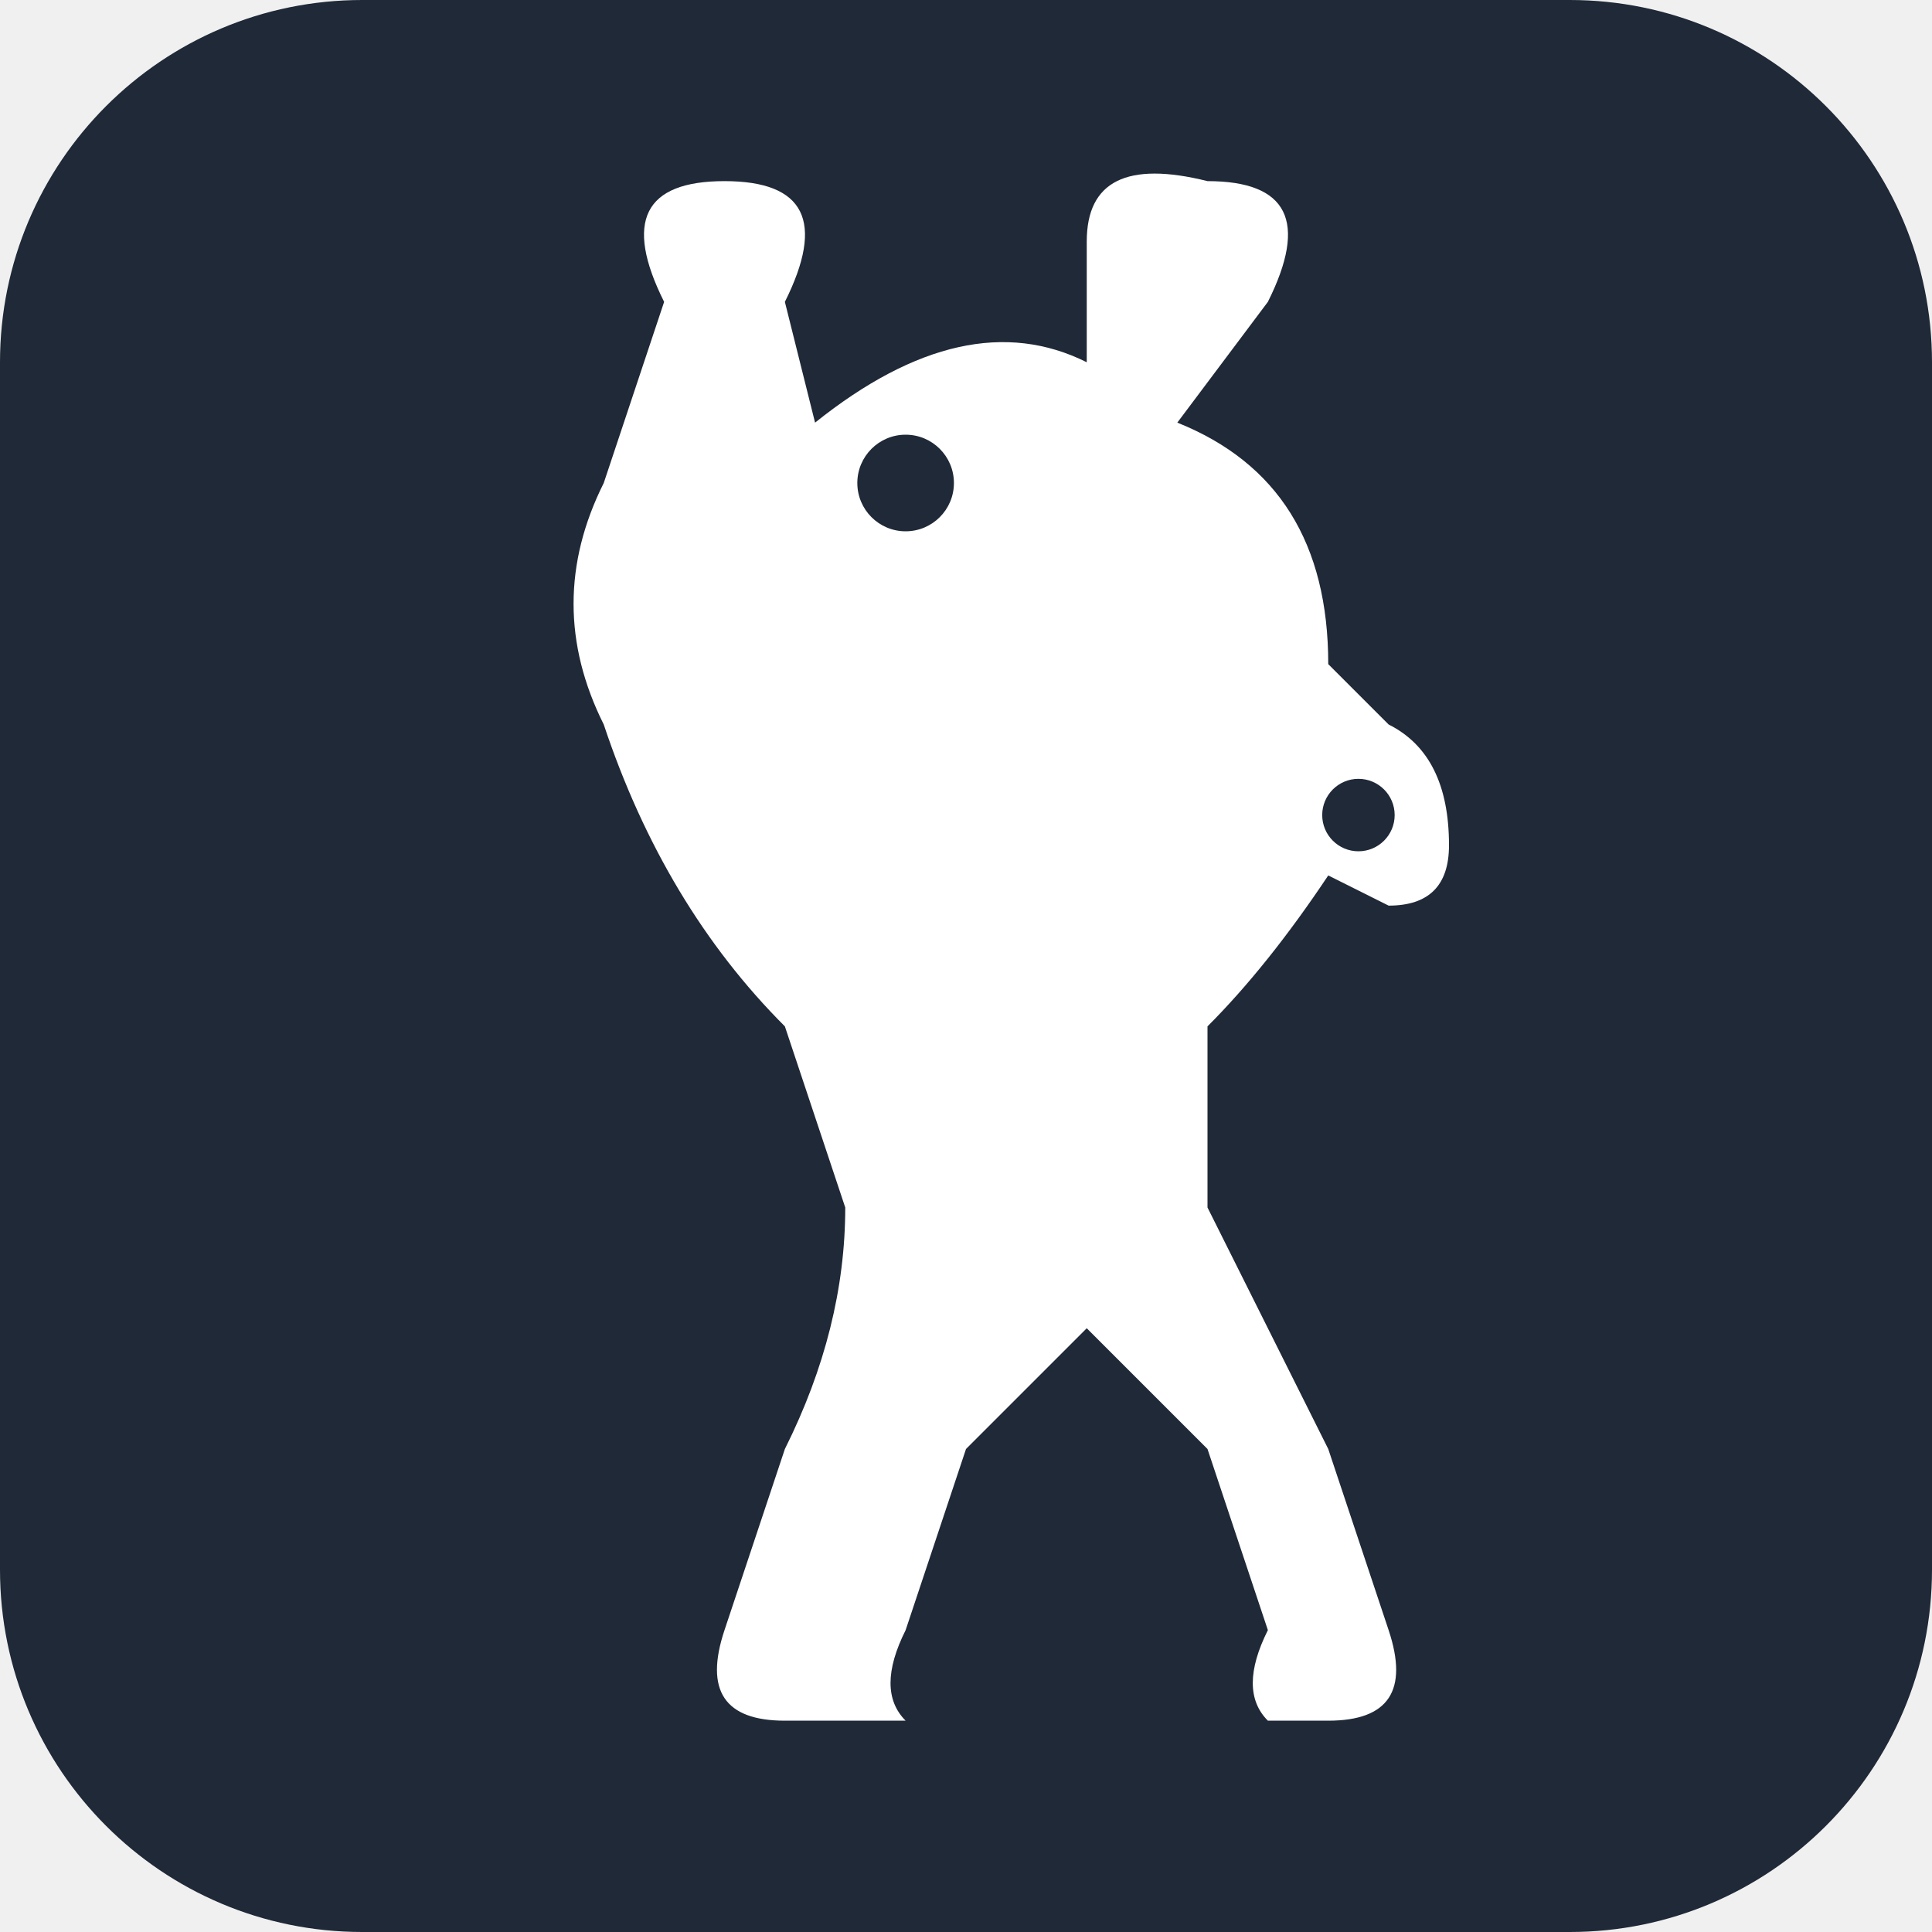
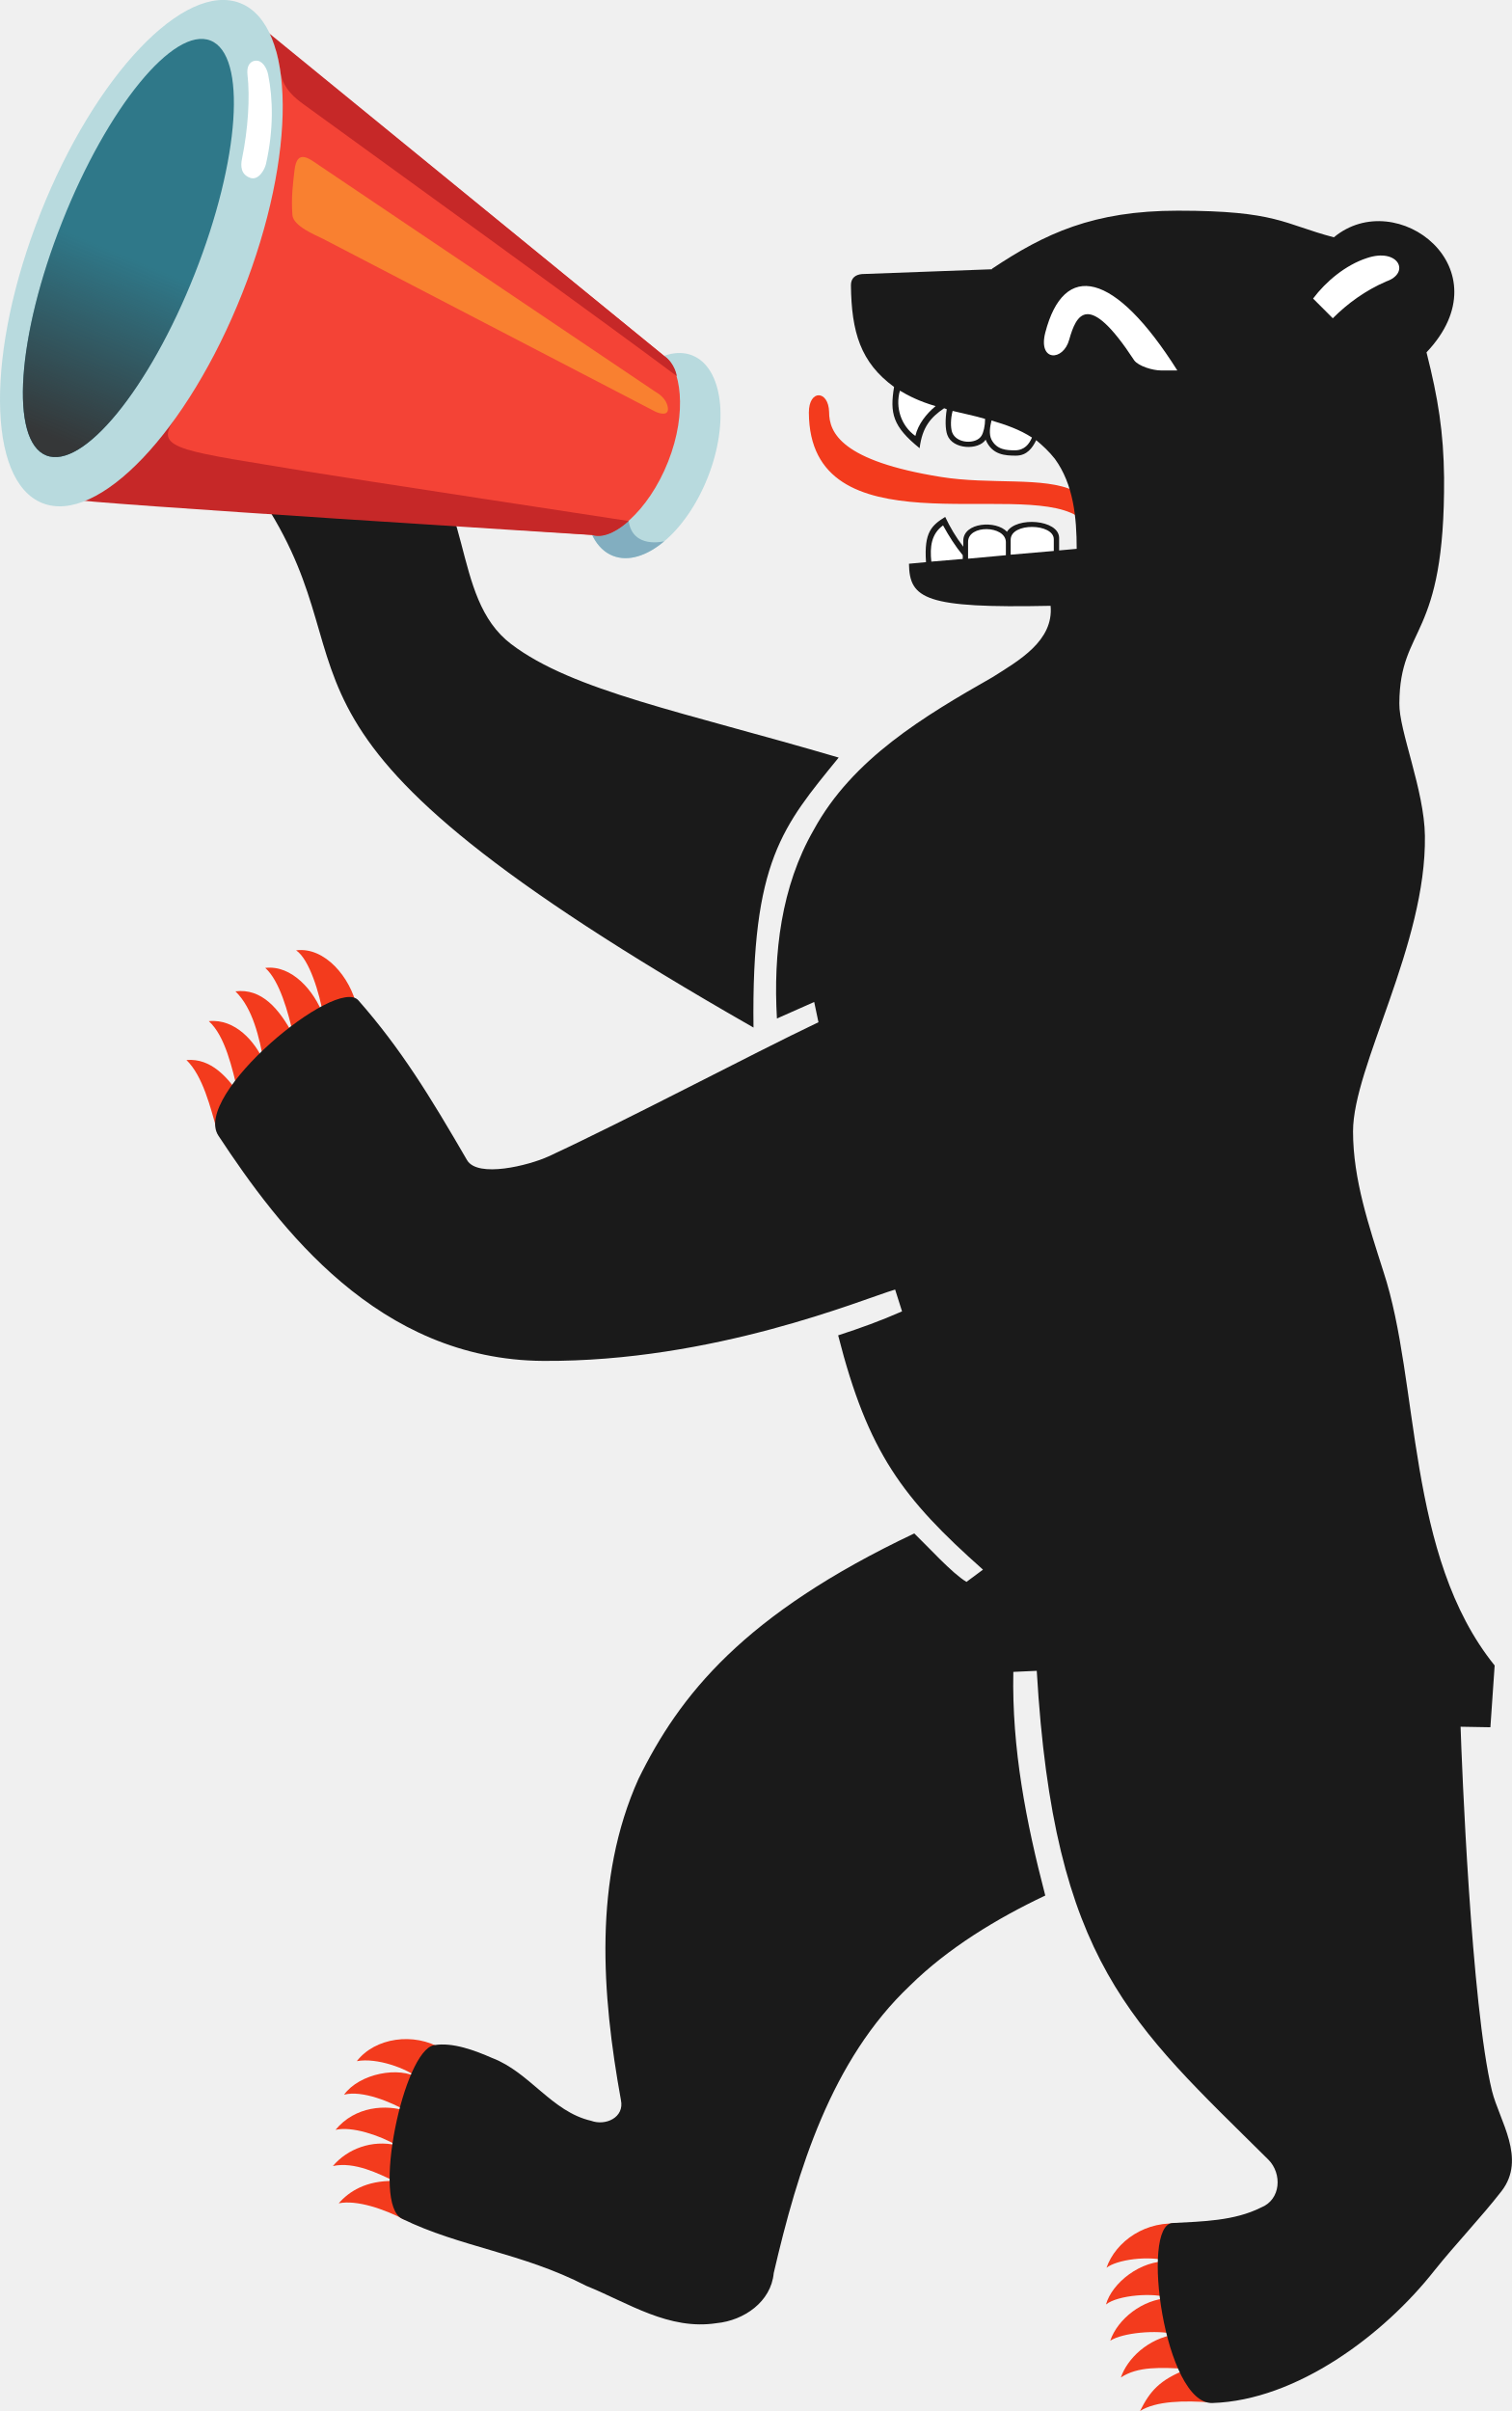
- <svg xmlns="http://www.w3.org/2000/svg" viewBox="0 0 32 32">
-   <rect width="32" height="32" rx="6" fill="#1f2937" />
-   <path d="     M 11 5     Q 10 3 12 3     Q 14 3 13 5     L 13.5 7     Q 16 5 18 6     L 18 4     Q 18 2.5 20 3     Q 22 3 21 5     L 19.5 7     Q 22 8 22 11     L 23 12     Q 24 12.5 24 14     Q 24 15 23 15     L 22 14.5     Q 21 16 20 17     L 20 20     Q 21 22 22 24     L 23 27     Q 23.5 28.5 22 28.5     L 21 28.5     Q 20.5 28 21 27     L 20 24     L 18 22     L 16 24     L 15 27     Q 14.5 28 15 28.5     L 13 28.5     Q 11.5 28.5 12 27     L 13 24     Q 14 22 14 20     L 13 17     Q 11 15 10 12     Q 9 10 10 8     Z   " fill="white" />
-   <circle cx="15" cy="8" r="0.8" fill="#1f2937" />
-   <circle cx="22.5" cy="13.5" r="0.6" fill="#1f2937" />
+ <svg xmlns="http://www.w3.org/2000/svg" viewBox="-100 0 2839.66 4527.657" version="1.1" id="svg6" width="2839.66" height="4527.657">
+   <defs id="defs6">
+     <linearGradient id="IconifyId17ecdb2904d178eab13617" gradientUnits="userSpaceOnUse" x1="115.708" y1="83.059" x2="103.15" y2="52.92" gradientTransform="matrix(-10.55905,0,0,10.55905,846.3614,-665.6657)">
+       <stop offset="0" stop-color="#353738" id="stop8" />
+       <stop offset="1" stop-color="#353738" stop-opacity="0" id="stop9" />
+     </linearGradient>
+     <linearGradient id="IconifyId17ecdb2904d178eab13617-4" gradientUnits="userSpaceOnUse" x1="115.708" y1="83.059" x2="103.15" y2="52.92">
+       <stop offset="0" stop-color="#353738" id="stop8-8" />
+       <stop offset="1" stop-color="#353738" stop-opacity="0" id="stop9-0" />
+     </linearGradient>
+   </defs>
+   <path d="m 1917.174,921.657 c -56,-27 -157,-11 -250,-26 -187,-30 -210,-83 -210,-122 -1,-41 -38,-43 -38,1 1,260 392,127 503,194 m -1277,-136 c 1,-70 -47,-115 -89,-119 25,29 30,71 34,112 -8,-58 -51,-96 -88,-98 20,21 31,64 33,106 -6,-32 -36,-80 -86,-85 23,24 30,69 35,110 -7,-35 -43,-75 -83,-78 17,14 31,65 34,104 -5,-16 -33,-55 -77,-60 23,21 33,72 37,112 m 175,954 c -12,-55 -60,-113 -114,-106 25,17 44,81 51,122 -17,-46 -59,-95 -109,-89 27,24 43,83 53,127 -27,-51 -60,-89 -109,-83 33,32 45,88 53,131 -16,-36 -53,-80 -103,-75 31,28 44,89 55,134 -20,-27 -50,-65 -97,-61 31,30 45,89 58,134 m 422,1723 c -53,-32 -126,-21 -160,23 38,-7 94,14 116,32 -36,-23 -111,-9 -140,31 34,-9 89,14 118,31 -38,-13 -97,-10 -134,35 31,-7 82,10 115,29 -47,-11 -93,7 -120,39 41,-9 87,15 115,28 -53,-1 -85,20 -104,42 34,-7 86,11 124,31 m 1461,8 c -69,-9 -126,33 -143,82 19,-15 79,-24 118,-12 -54,-3 -108,41 -119,81 22,-18 92,-23 118,-12 -49,2 -96,39 -110,80 23,-15 87,-21 123,-12 -53,8 -91,46 -103,81 32,-21 74,-19 126,-16 -54,20 -72,43 -90,79 30,-19 83,-20 135,-16" fill="#f33b1d" id="path1" style="display:inline" />
+   <path d="m 1763.174,505.657 -244,9 c -12,1 -21,7 -21,21 1,88 18,145 81,191 -8,49 -3,74 48,115 5,-40 21,-58 46,-75 2,1 4,1 5,2 -3,18 -3,37 1,48 10,28 59,29 72,9 12,29 37,30 57,30 21,0 31,-15 38,-29 12,10 24,21 35,35 35,48 41,110 41,169 l -33,3 v -24 c -1,-34 -80,-40 -98,-11 -20,-22 -82,-18 -82,17 v 11 c -14,-18 -25,-37 -34,-56 -25,16 -40,28 -36,85 -11,1 -22,2 -32,3 1,66 30,84 266,79 6,66 -60,103 -109,134 -128,73 -263,153 -336,287 -61,106 -76,232 -69,354 l 70,-31 8,38 c -126,60 -356,182 -507,252 -37,17 -133,41 -153,7 -69,-119 -124,-209 -204,-300 -41,-47 -313,178 -263,254 114,173 300,421 610,423 321,2 600,-116 661,-134 l 13,41 c -41,18 -77,31 -120,45 56,220 121,306 272,440 l -31,23 c -27,-16 -73,-67 -98,-91 -321,152 -441,304 -518,461 -85,189 -69,404 -33,603 7,33 -29,49 -56,39 -74,-17 -115,-91 -186,-118 -32,-14 -74,-30 -109,-24 -57,10 -118,298 -60,326 108,53 226,64 346,126 79,32 155,84 245,70 51,-5 102,-40 107,-94 45,-194 108,-400 256,-540 71,-70 163,-126 254,-169 -36,-138 -63,-276 -60,-420 l 44,-2 c 32,548 178,663 435,918 26,26 24,75 -14,90 -50,25 -109,26 -166,29 -61,3 -15,341 75,338 158,-5 322,-128 417,-249 40,-50 88,-100 126,-149 47,-61 -4,-132 -18,-188 -39,-160 -57,-620 -59,-684 l 56,1 8,-116 c -167,-207 -140,-531 -209,-740 -27,-85 -57,-173 -57,-263 0,-122 138,-351 135,-555 -1,-86 -49,-198 -48,-249 1,-148 86,-116 84,-424 -1,-85 -11,-148 -33,-235 149,-157 -56,-314 -174,-216 -95,-25 -107,-50 -293,-50 -159,0 -250,43 -349,109 m -288,918 c -292,-86 -499,-125 -615,-213 -117,-89 -65,-285 -206,-389 -70,-52 -291,71 -257,124 217,338 -73,419 918,985 -4,-313 55,-378 160,-507" fill="#1a1a1a" id="path2" style="display:inline" />
+   <path d="m 2111.174,695.657 c -118,-187 -213,-206 -248,-71 -14,55 34,54 45,13 13,-46 35,-94 122,39 8,11 35,19 50,19 m 323,-98 c 28,-28 61,-52 100,-69 47,-16 23,-64 -36,-44 -40,13 -77,44 -101,76 m -776,173 c -9,31 2,66 29,85 5,-22 21,-42 38,-56 -31,-9 -52,-20 -67,-29 m 160,53 c -20,-6 -41,-10 -61,-15 -4,15 -4,31 -1,40 8,22 45,23 55,7 4,-6 7,-19 7,-32 m 12,3 c -3,12 -5,26 0,36 10,19 28,20 44,20 18,0 27,-12 32,-24 -23,-15 -49,-24 -76,-32 m -54,260 v -7 c -14,-17 -26,-36 -37,-56 -22,16 -25,40 -22,68 m 140,-12 v -25 c -1,-31 -71,-33 -71,0 v 31.5 m 161,-14.5 v -22 c 0,-30 -81,-32 -81,1 v 28" fill="#ffffff" id="path3" />
+   <g id="g11" transform="matrix(-11.27732,0,0,11.27732,1298.436,-116.5099)">
+     <ellipse transform="rotate(-21.604,15.324,86.192)" cx="15.33" cy="86.2" rx="9.89" ry="17.95" fill="#b8dade" id="ellipse3" />
+     <path d="m 26.58,94.5 c -1.96,-1.48 -7.27,2.58 -7.27,2.58 -0.68,4.75 -5.93,3.38 -5.93,3.38 2.89,2.44 5.98,3.44 8.56,2.42 2.74,-1.08 4.33,-4.25 4.64,-8.38 z" fill="#82aec0" id="path4" />
+     <path d="M 80.96,14.59 13.37,69.62 c -2.68,1.84 -3.95,9.22 -0.63,17.6 3.32,8.38 9.4,13.24 12.58,12.18 l 86.86,-5.94 c 9.43,-3.73 10.08,-24.42 1.46,-46.2 C 105.02,25.48 90.39,10.86 80.96,14.59 Z" fill="#f44336" id="path5" />
+     <path d="m 95.17,80.52 c 3.19,4.71 -1.91,4.92 -22.42,8.34 -5.61,0.94 -53.44,8.23 -53.44,8.23 1.29,1.19 3.87,3.04 6.07,2.33 0,0 85.21,-5.32 86.81,-5.95 z" fill="#c62828" id="path6" />
+     <path d="m 73.39,27.74 c 1.4,-1.01 3.41,-2.57 3.89,-5.27 0.25,-1.41 0.43,-3.02 0.76,-3.71 0.65,-1.37 3.14,-4.51 3.14,-4.51 l -67.8,55.37 c -1.83,1.25 -2.09,3.34 -2.09,3.34 10.38,-7.78 51.78,-37.75 62.1,-45.22 z" fill="#c62828" id="path7" />
+     <ellipse transform="rotate(-21.604,100.448,52.485)" cx="100.46" cy="52.49" rx="18.08" ry="44.77" fill="#b8dade" id="ellipse7" />
+     <ellipse transform="rotate(-21.604,102.614,51.627)" cx="102.62" cy="51.63" rx="11.86" ry="37.15" fill="#2f7889" id="ellipse8" />
+     <path d="m 116.3,86.17 c 6.09,-2.41 4.9,-19.83 -2.65,-38.91 L 91.6,56 c 7.55,19.07 18.61,32.58 24.7,30.17 z" fill="url(#IconifyId17ecdb2904d178eab13617)" id="path9" style="fill:url(#IconifyId17ecdb2904d178eab13617-4)" />
+     <path d="m 79.71,37.64 c -1.29,-5.68 -1.18,-10.86 -0.36,-14.91 0.23,-1.1 0.99,-2.42 2.12,-2.29 1.12,0.13 1.45,1.19 1.32,2.31 -0.44,3.82 -0.1,9.08 0.92,14.07 0.23,1.11 0.21,2.56 -1.36,3.12 -1.36,0.5 -2.41,-1.3 -2.64,-2.3 z" fill="#ffffff" id="path10" />
+     <path d="M 15,75.47 70.73,37.95 c 1.7,-1.13 3.81,-3 4.23,0.76 0.26,2.34 0.56,4.36 0.35,7.4 -0.13,1.89 -3.84,3.35 -5,3.94 L 14.93,78.84 c -0.84,0.42 -2.4,0.81 -2.14,-0.7 0.29,-1.63 1.76,-2.37 2.21,-2.67 z" opacity="0.45" fill="#ffca28" id="path11" />
+   </g>
</svg>
